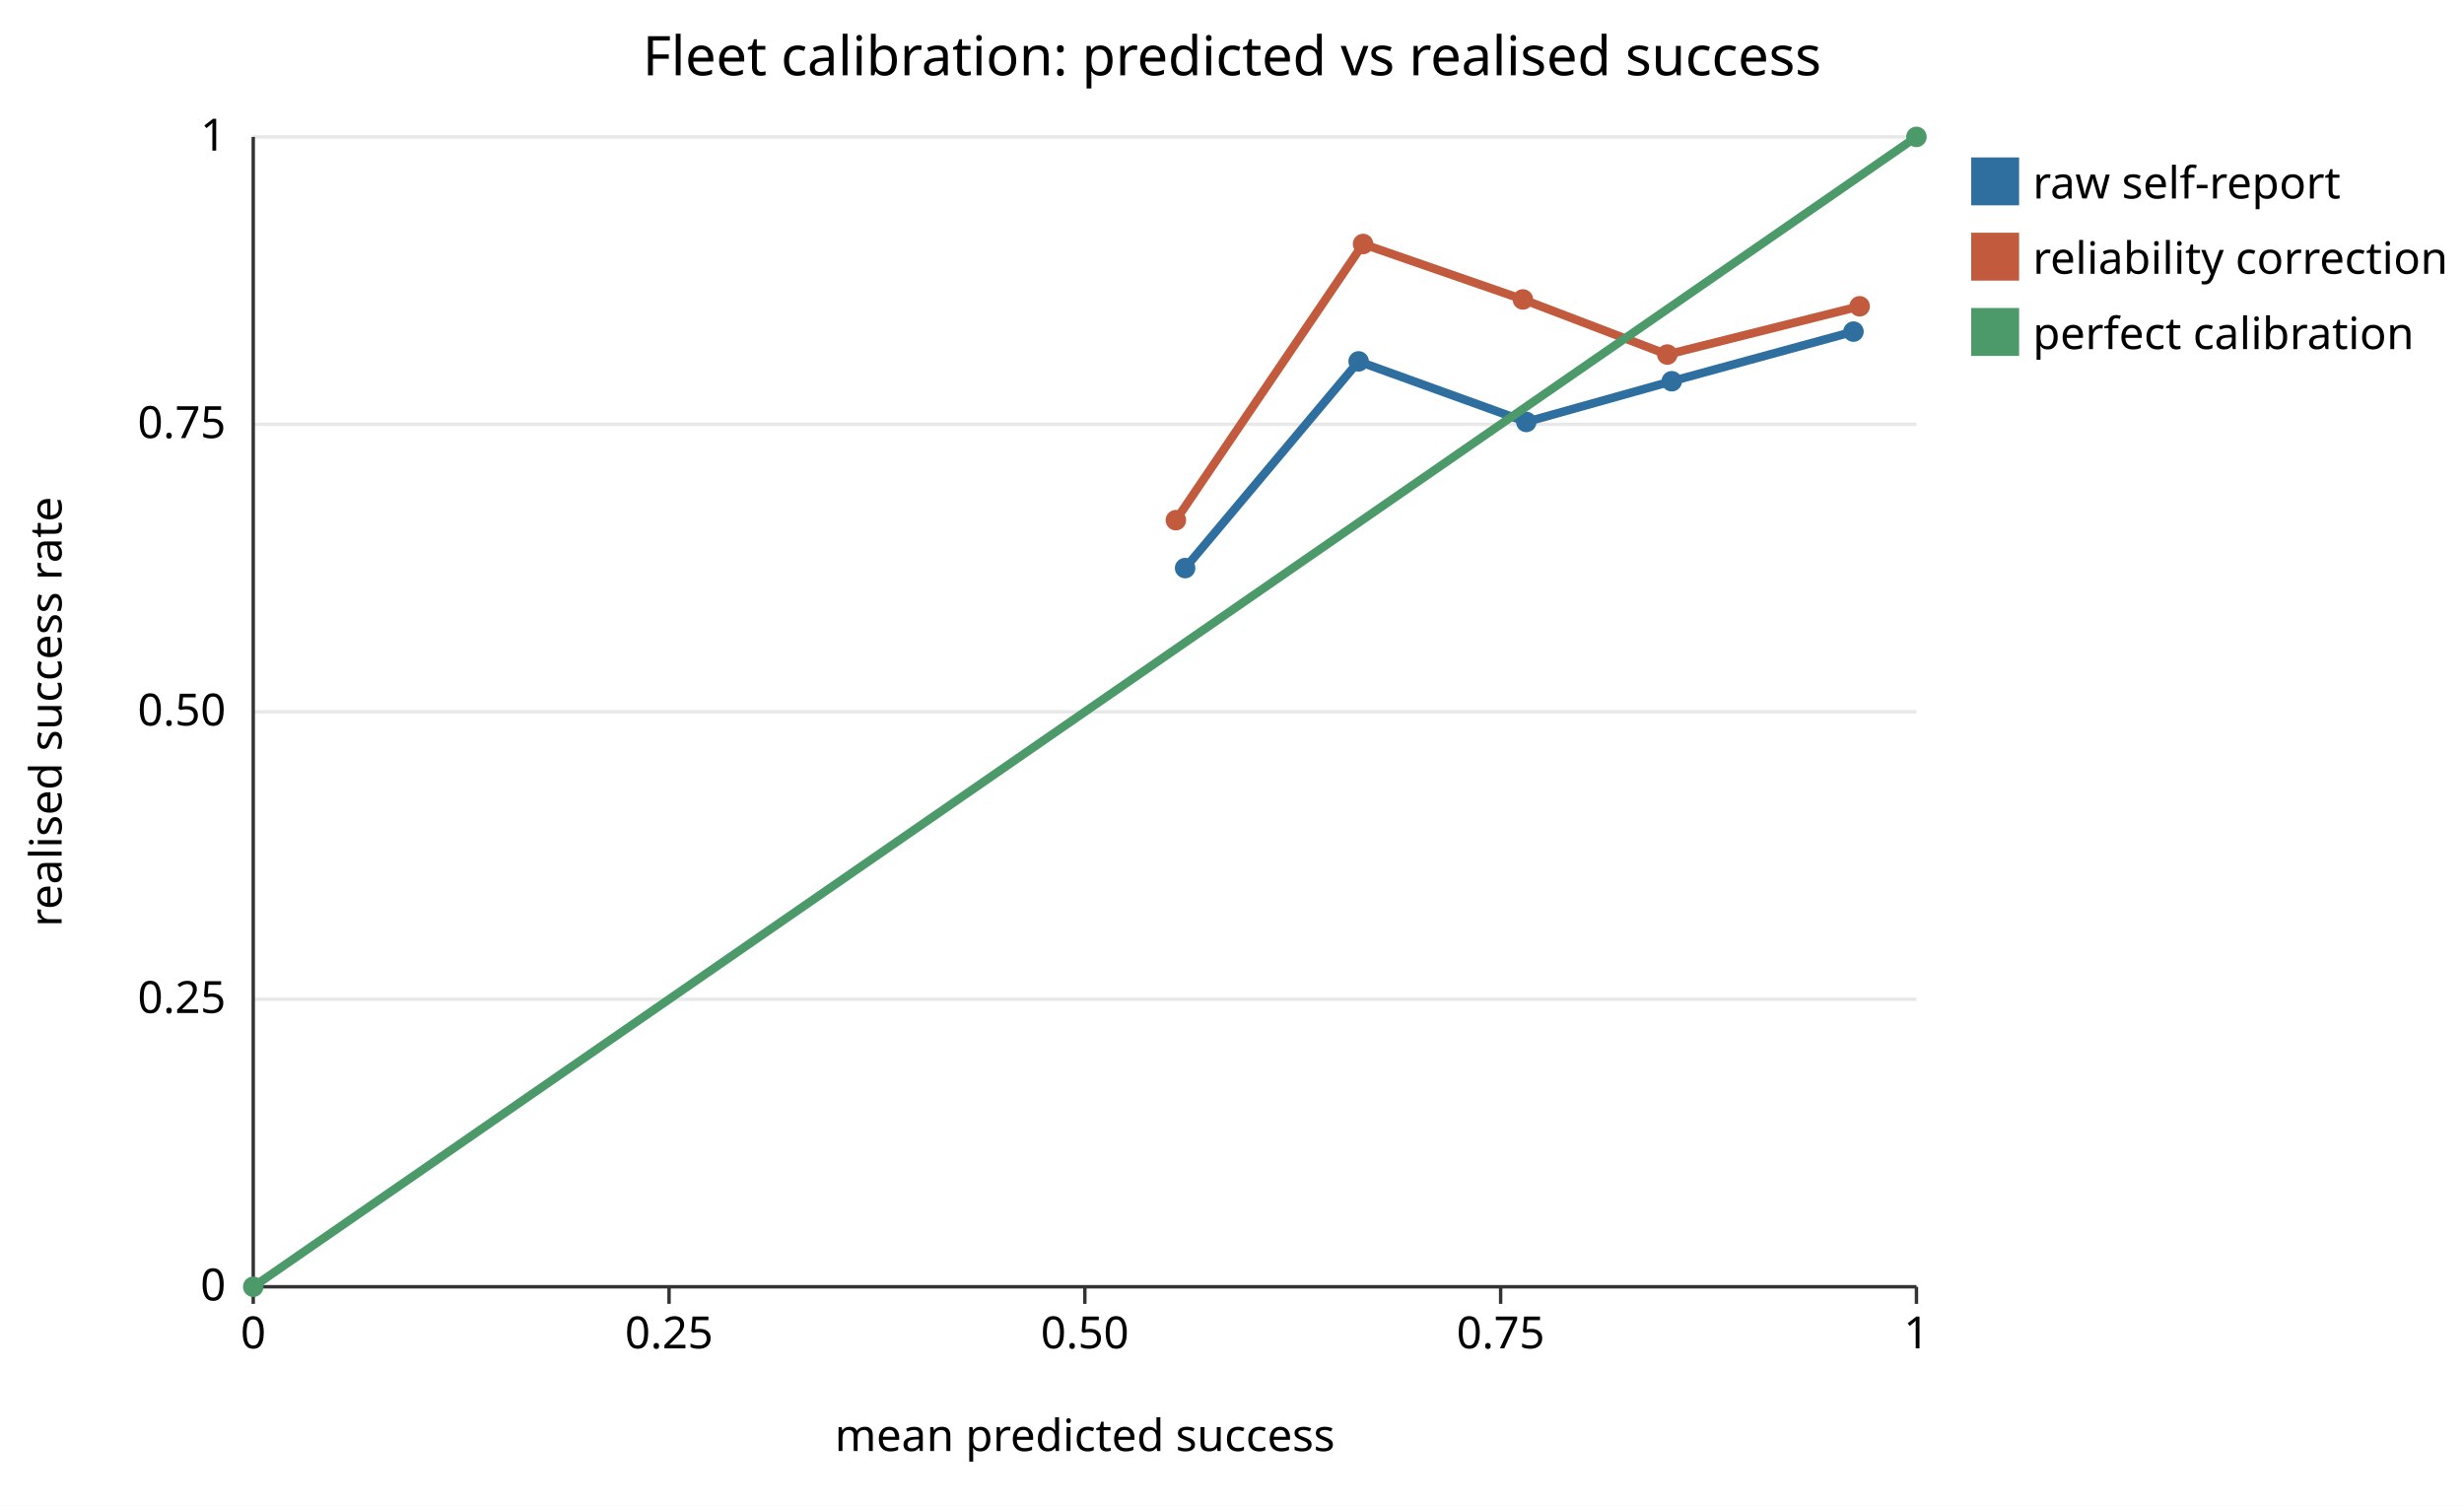
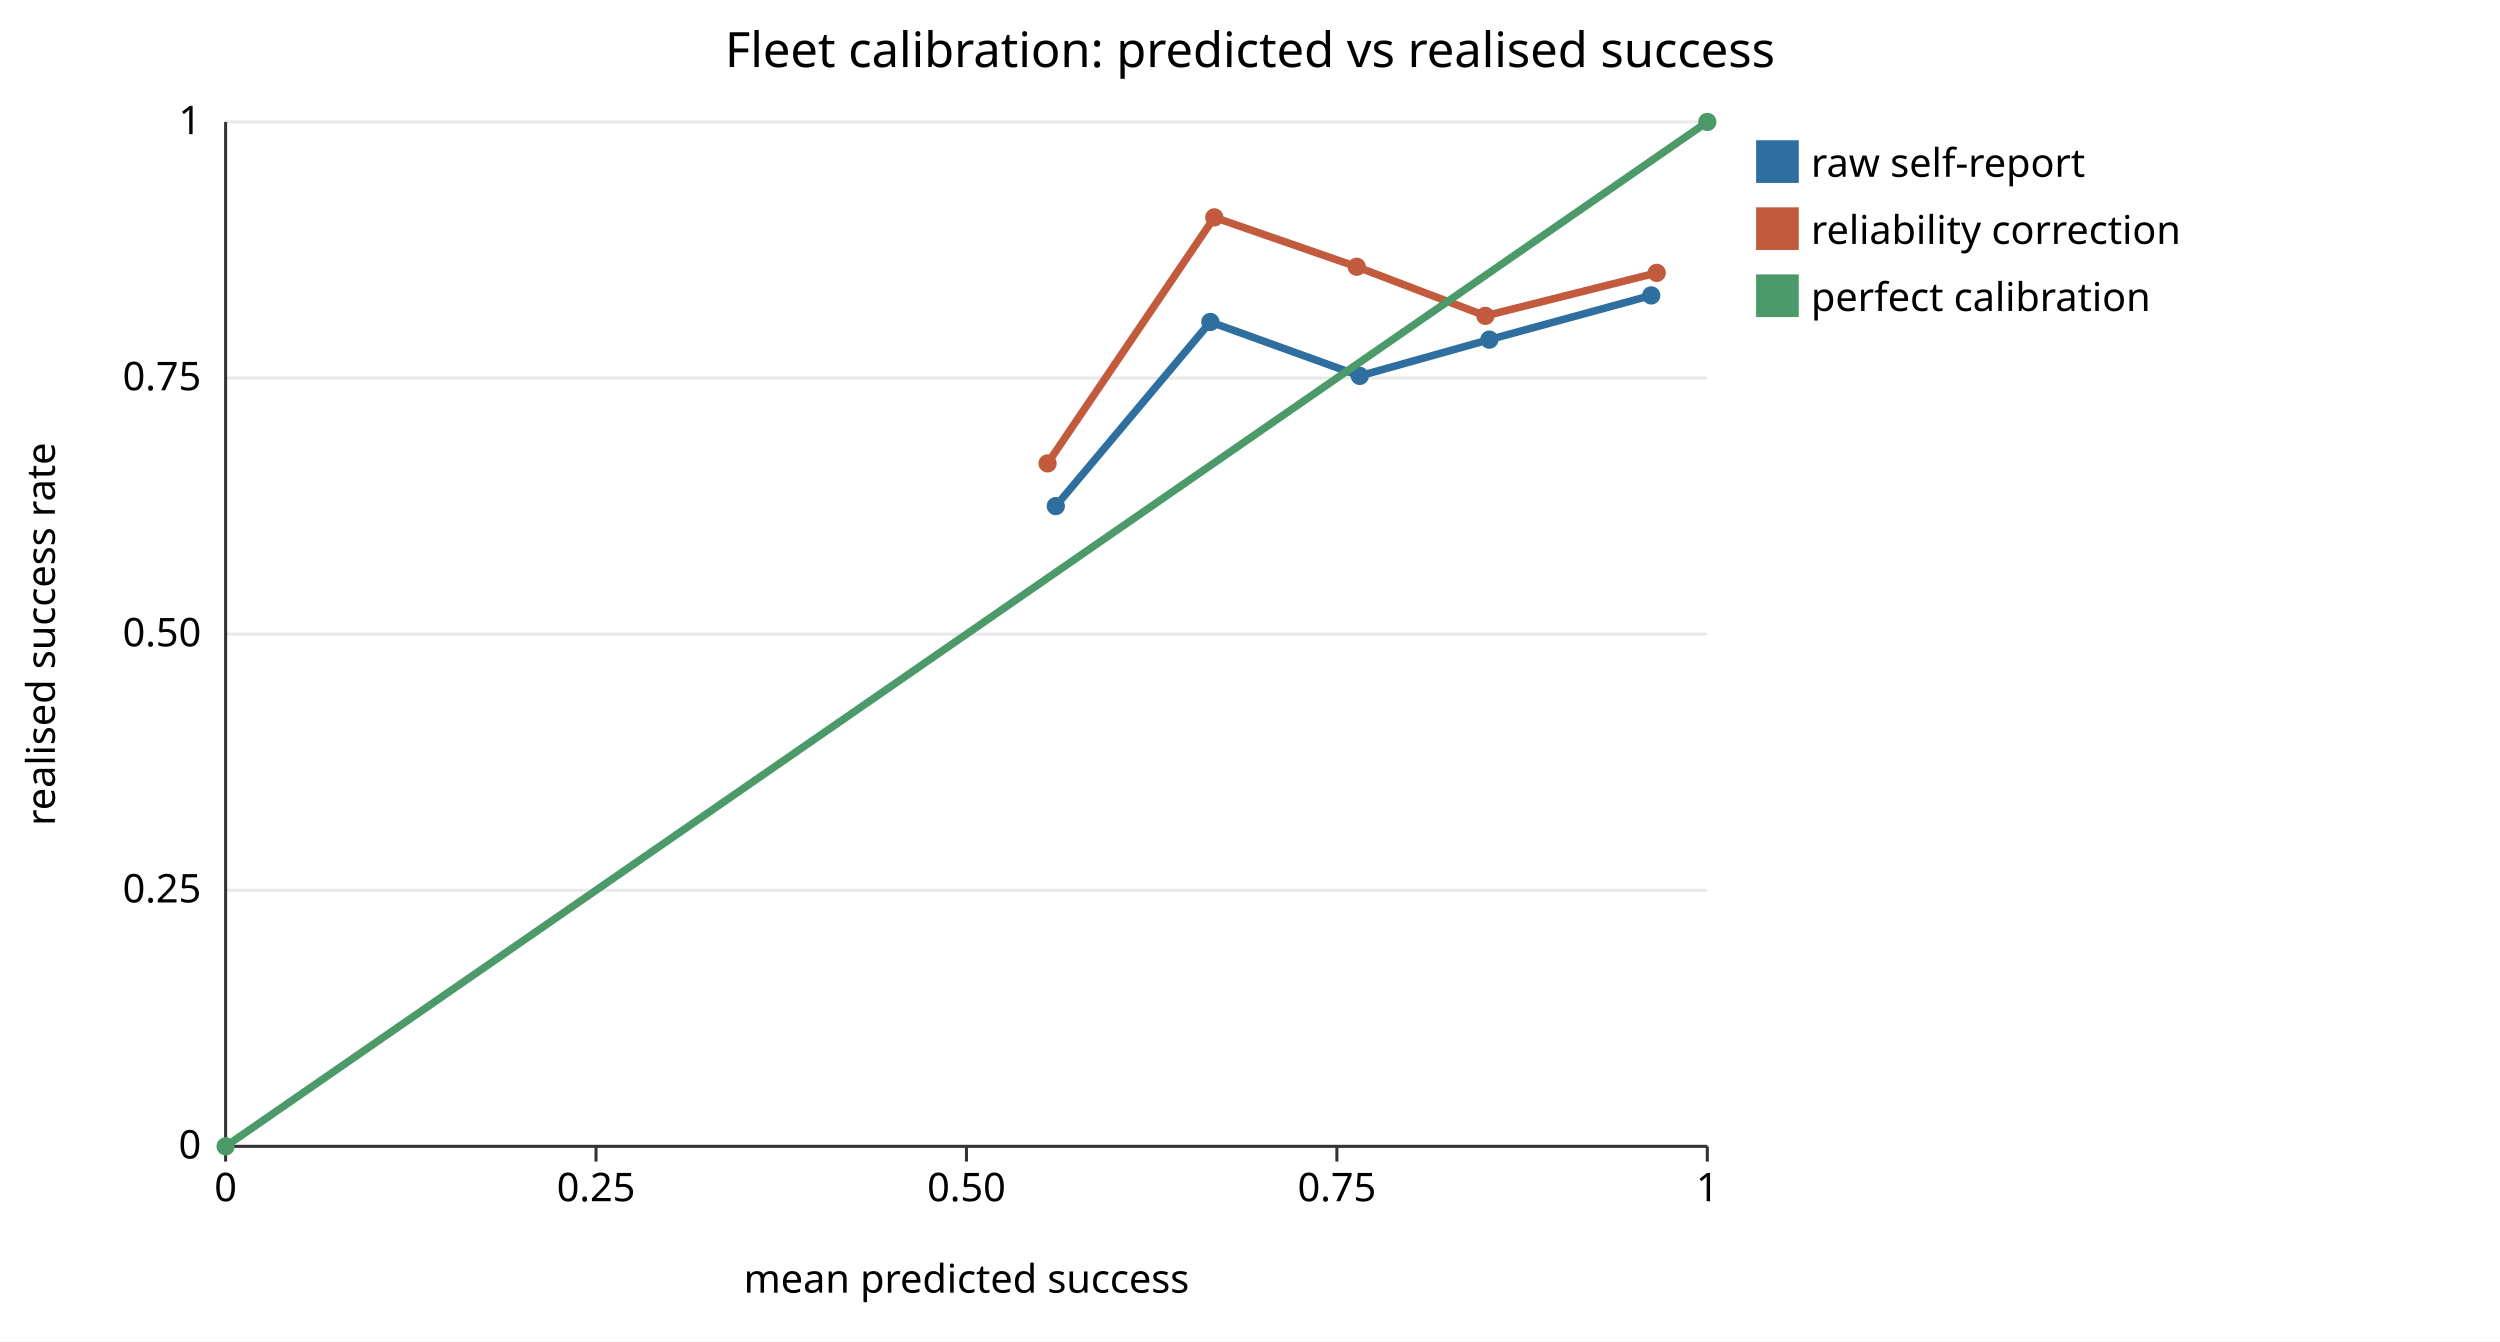
- <svg xmlns="http://www.w3.org/2000/svg" width="720" height="440" viewBox="0 0 720 440" font-family="sans-serif" font-size="13">
-   <rect width="720" height="440" fill="white" />
-   <text x="360" y="22" text-anchor="middle" font-size="16">Fleet calibration: predicted vs realised success</text>
+ <svg xmlns="http://www.w3.org/2000/svg" width="820" height="440" viewBox="0 0 820 440" font-family="sans-serif" font-size="13">
+   <rect width="820" height="440" fill="white" />
+   <text x="410" y="22" text-anchor="middle" font-size="16">Fleet calibration: predicted vs realised success</text>
  <line x1="74" y1="376.0" x2="560" y2="376.0" stroke="#e8e8e8" />
  <text x="66" y="380.0" text-anchor="end">0</text>
  <line x1="74" y1="292.0" x2="560" y2="292.0" stroke="#e8e8e8" />
  <text x="66" y="296.0" text-anchor="end">0.25</text>
  <line x1="74" y1="208.0" x2="560" y2="208.0" stroke="#e8e8e8" />
  <text x="66" y="212.0" text-anchor="end">0.50</text>
  <line x1="74" y1="124.0" x2="560" y2="124.0" stroke="#e8e8e8" />
  <text x="66" y="128.0" text-anchor="end">0.75</text>
  <line x1="74" y1="40.0" x2="560" y2="40.0" stroke="#e8e8e8" />
  <text x="66" y="44.0" text-anchor="end">1</text>
  <line x1="74.0" y1="376" x2="74.0" y2="381" stroke="#333" />
  <text x="74.0" y="394" text-anchor="middle">0</text>
  <line x1="195.5" y1="376" x2="195.5" y2="381" stroke="#333" />
  <text x="195.5" y="394" text-anchor="middle">0.25</text>
  <line x1="317.0" y1="376" x2="317.0" y2="381" stroke="#333" />
  <text x="317.0" y="394" text-anchor="middle">0.50</text>
  <line x1="438.5" y1="376" x2="438.5" y2="381" stroke="#333" />
  <text x="438.5" y="394" text-anchor="middle">0.75</text>
  <line x1="560.0" y1="376" x2="560.0" y2="381" stroke="#333" />
  <text x="560.0" y="394" text-anchor="middle">1</text>
  <line x1="74" y1="376" x2="560" y2="376" stroke="#333" />
  <line x1="74" y1="376" x2="74" y2="40" stroke="#333" />
  <text x="317" y="424" text-anchor="middle">mean predicted success</text>
  <text x="18" y="208" text-anchor="middle" transform="rotate(-90 18 208)">realised success rate</text>
  <path d="M346.3 166.0 L397.0 105.6 L446.0 123.3 L488.5 111.4 L541.6 96.9" fill="none" stroke="#2f6f9f" stroke-width="2.5" />
  <circle cx="346.3" cy="166.0" r="3" fill="#2f6f9f" />
  <circle cx="397.0" cy="105.6" r="3" fill="#2f6f9f" />
  <circle cx="446.0" cy="123.3" r="3" fill="#2f6f9f" />
  <circle cx="488.5" cy="111.4" r="3" fill="#2f6f9f" />
  <circle cx="541.6" cy="96.9" r="3" fill="#2f6f9f" />
  <rect x="576" y="46" width="14" height="14" fill="#2f6f9f" />
  <text x="594" y="58">raw self-report</text>
  <path d="M343.6 152.0 L398.3 71.3 L445.0 87.5 L487.2 103.6 L543.4 89.5" fill="none" stroke="#c25a3d" stroke-width="2.5" />
  <circle cx="343.6" cy="152.0" r="3" fill="#c25a3d" />
  <circle cx="398.3" cy="71.3" r="3" fill="#c25a3d" />
  <circle cx="445.0" cy="87.5" r="3" fill="#c25a3d" />
  <circle cx="487.2" cy="103.6" r="3" fill="#c25a3d" />
  <circle cx="543.4" cy="89.5" r="3" fill="#c25a3d" />
  <rect x="576" y="68" width="14" height="14" fill="#c25a3d" />
  <text x="594" y="80">reliability correction</text>
  <path d="M74.0 376.0 L560.0 40.0" fill="none" stroke="#4c9a6a" stroke-width="2.5" />
  <circle cx="74.0" cy="376.0" r="3" fill="#4c9a6a" />
  <circle cx="560.0" cy="40.0" r="3" fill="#4c9a6a" />
  <rect x="576" y="90" width="14" height="14" fill="#4c9a6a" />
  <text x="594" y="102">perfect calibration</text>
</svg>
